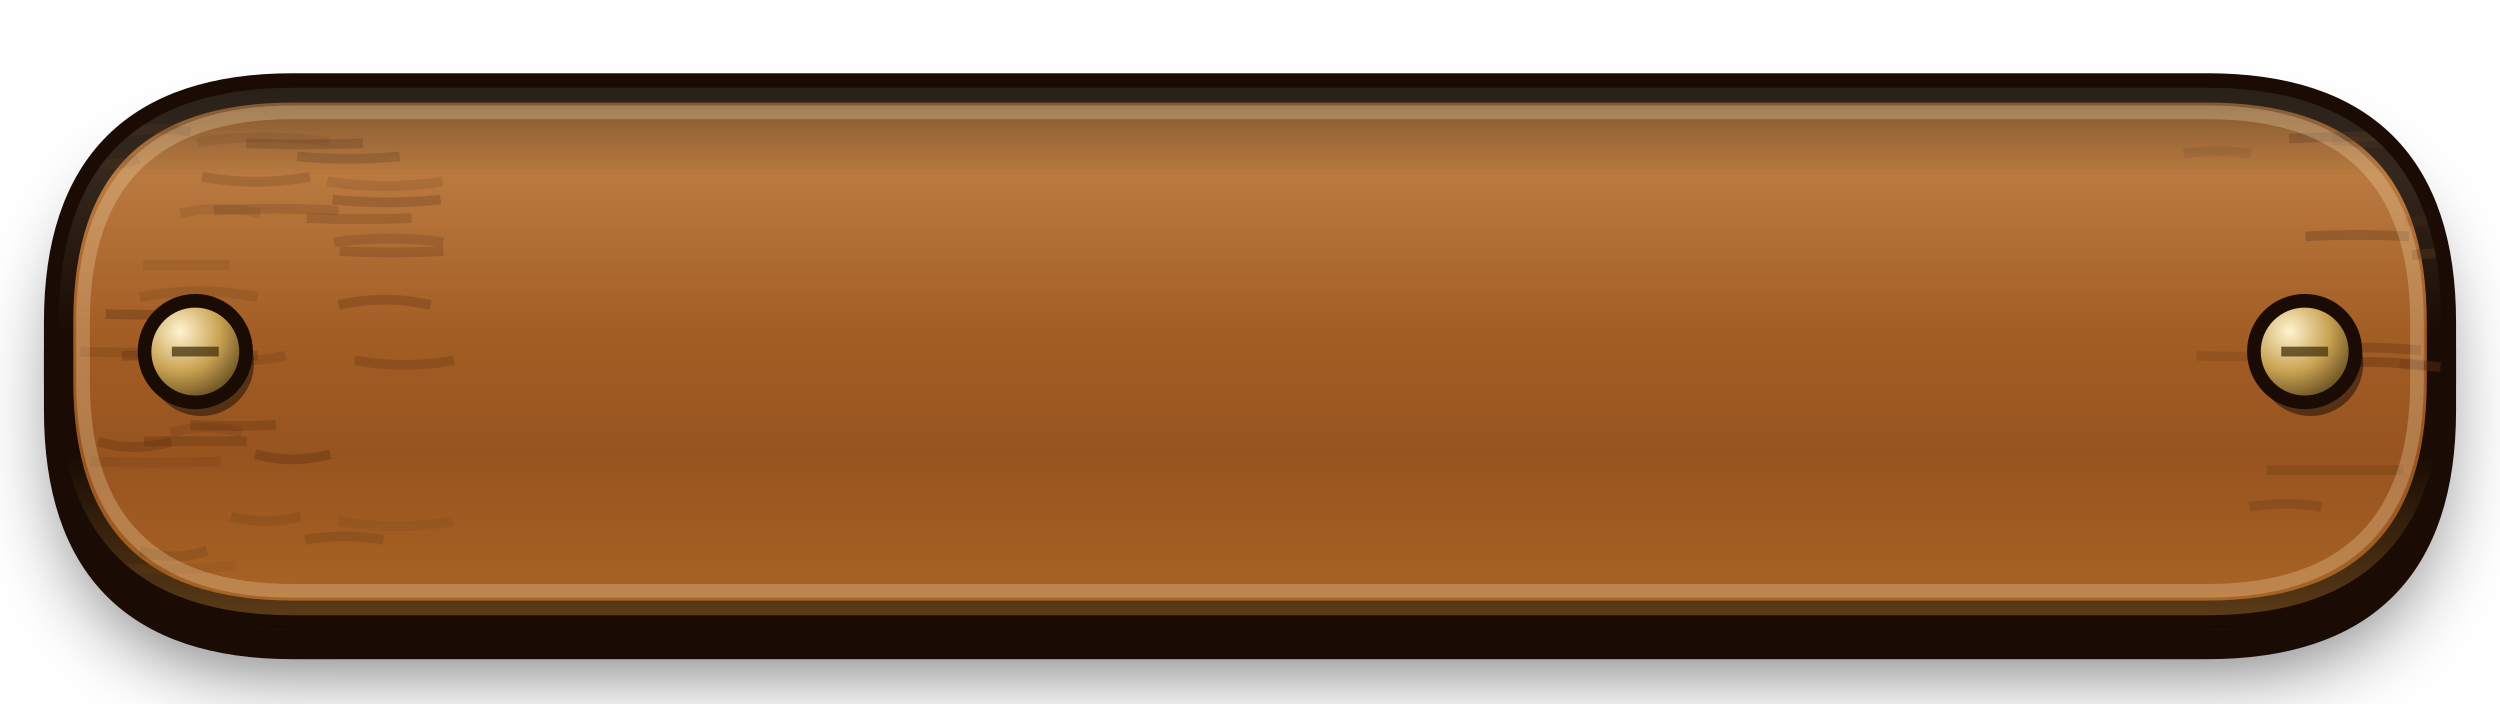
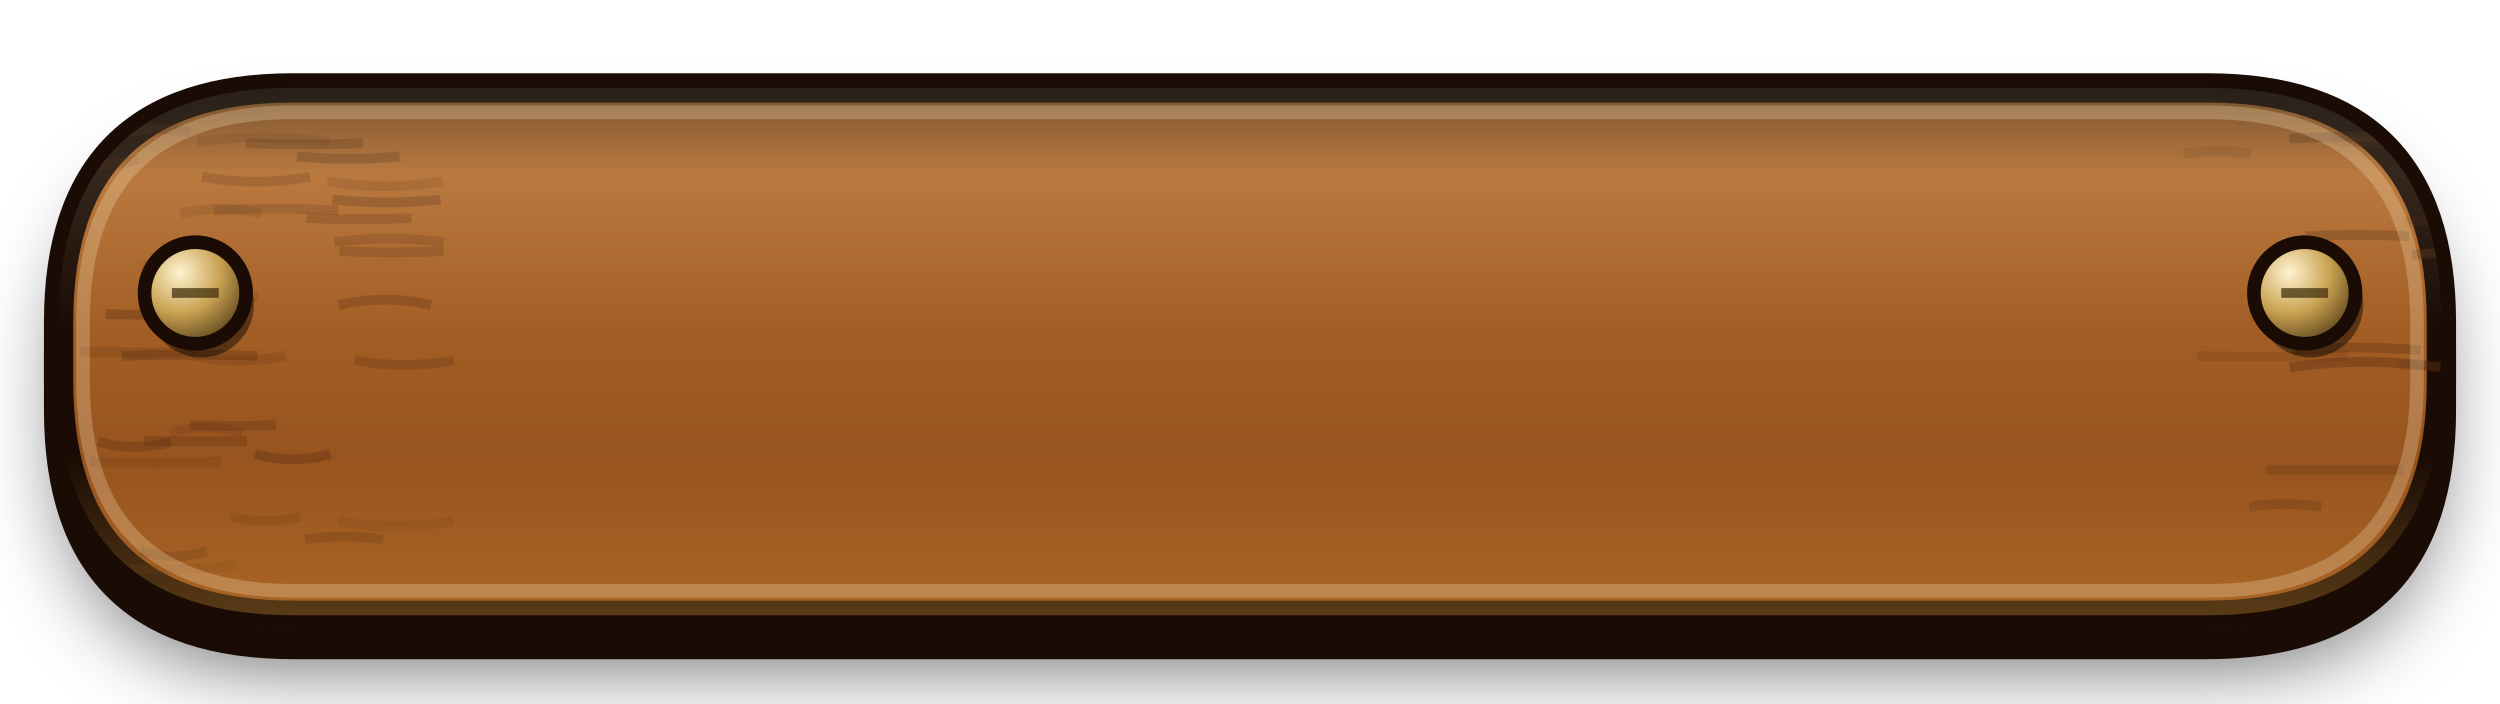
<svg xmlns="http://www.w3.org/2000/svg" width="256" height="72" viewBox="0 0 256 72">
  <defs>
    <filter id="bl1" x="-60%" y="-60%" width="220%" height="220%">
      <feGaussianBlur stdDeviation="4" />
    </filter>
    <linearGradient id="lg2" gradientUnits="objectBoundingBox" x1="0" y1="0" x2="0" y2="1">
      <stop offset="0" stop-color="#7a4a22" stop-opacity="1" />
      <stop offset="1" stop-color="#3a1f0c" stop-opacity="1" />
    </linearGradient>
    <linearGradient id="lg3" gradientUnits="objectBoundingBox" x1="0" y1="0" x2="0" y2="1">
      <stop offset="0" stop-color="#b8702f" stop-opacity="1" />
      <stop offset="1" stop-color="#8a4818" stop-opacity="1" />
    </linearGradient>
    <clipPath id="cp4">
      <path d="M30 9 H226 Q250 9 250 33 V39 Q250 63 226 63 H30 Q6 63 6 39 V33 Q6 9 30 9 Z" />
    </clipPath>
    <linearGradient id="lg5" gradientUnits="objectBoundingBox" x1="0" y1="0" x2="0" y2="1">
      <stop offset="0" stop-color="#fff3d6" stop-opacity="0.18" />
      <stop offset="1" stop-color="#fff3d6" stop-opacity="0" />
    </linearGradient>
    <linearGradient id="lg6" gradientUnits="objectBoundingBox" x1="0" y1="0" x2="0" y2="1">
      <stop offset="0" stop-color="#ffb347" stop-opacity="0" />
      <stop offset="1" stop-color="#ffb347" stop-opacity="0.28" />
    </linearGradient>
    <linearGradient id="lg7" gradientUnits="objectBoundingBox" x1="0" y1="0" x2="0" y2="1">
      <stop offset="0" stop-color="#000" stop-opacity="0.4" />
      <stop offset="1" stop-color="#000" stop-opacity="0" />
    </linearGradient>
    <radialGradient id="rg8" gradientUnits="objectBoundingBox" cx="0.35" cy="0.3" r="0.8">
      <stop offset="0" stop-color="#fff3d0" stop-opacity="1" />
      <stop offset="0.5" stop-color="#c9a252" stop-opacity="1" />
      <stop offset="1" stop-color="#4a3512" stop-opacity="1" />
    </radialGradient>
    <radialGradient id="rg9" gradientUnits="objectBoundingBox" cx="0.35" cy="0.3" r="0.8">
      <stop offset="0" stop-color="#fff3d0" stop-opacity="1" />
      <stop offset="0.5" stop-color="#c9a252" stop-opacity="1" />
      <stop offset="1" stop-color="#4a3512" stop-opacity="1" />
    </radialGradient>
  </defs>
  <path d="M30 15 H226 Q250 15 250 39 V45 Q250 69 226 69 H30 Q6 69 6 45 V39 Q6 15 30 15 Z" fill="#000" fill-opacity="0.5" filter="url(#bl1)" />
  <path d="M30 12 H226 Q250 12 250 36 V42 Q250 66 226 66 H30 Q6 66 6 42 V36 Q6 12 30 12 Z" fill="url(#lg2)" stroke="#1a0c04" stroke-width="3" />
  <path d="M30 9 H226 Q250 9 250 33 V39 Q250 63 226 63 H30 Q6 63 6 39 V33 Q6 9 30 9 Z" fill="url(#lg3)" stroke="#1a0c04" stroke-width="3" />
  <g clip-path="url(#cp4)">
    <path d="M21.89 21.56 q6.38 -0.39 12.77 0" stroke="#5a2e10" stroke-opacity="0.26" stroke-width="1" fill="none" />
    <path d="M26.14 46.5 q3.85 1.07 7.69 0" stroke="#5a2e10" stroke-opacity="0.37" stroke-width="1" fill="none" />
    <path d="M20.68 18.1 q5.53 1.02 11.06 0" stroke="#5a2e10" stroke-opacity="0.29" stroke-width="1" fill="none" />
    <path d="M31.23 55.27 q4.02 -0.66 8.05 0" stroke="#5a2e10" stroke-opacity="0.33" stroke-width="1" fill="none" />
    <path d="M34.69 31.24 q4.71 -1.1 9.42 0" stroke="#5a2e10" stroke-opacity="0.31" stroke-width="1" fill="none" />
    <path d="M230.34 51.91 q3.7 -0.63 7.39 0" stroke="#5a2e10" stroke-opacity="0.32" stroke-width="1" fill="none" />
    <path d="M33.52 18.58 q5.89 0.95 11.79 0" stroke="#5a2e10" stroke-opacity="0.2" stroke-width="1" fill="none" />
    <path d="M8.25 36.04 q5.86 0.09 11.73 0" stroke="#5a2e10" stroke-opacity="0.2" stroke-width="1" fill="none" />
    <path d="M10.06 45.24 q3.73 1.06 7.45 0" stroke="#5a2e10" stroke-opacity="0.32" stroke-width="1" fill="none" />
    <path d="M9.24 47.28 q6.68 0.18 13.37 0" stroke="#5a2e10" stroke-opacity="0.16" stroke-width="1" fill="none" />
    <path d="M34.06 20.44 q5.52 0.57 11.05 0" stroke="#5a2e10" stroke-opacity="0.34" stroke-width="1" fill="none" />
    <path d="M23.66 52.9 q3.55 0.92 7.1 0" stroke="#5a2e10" stroke-opacity="0.23" stroke-width="1" fill="none" />
    <path d="M14.3 30.43 q6.04 -1.2 12.08 0" stroke="#5a2e10" stroke-opacity="0.18" stroke-width="1" fill="none" />
    <path d="M14.65 27.13 q4.42 0.04 8.85 0" stroke="#5a2e10" stroke-opacity="0.16" stroke-width="1" fill="none" />
    <path d="M234.81 35.88 q6.55 -0.6 13.09 0" stroke="#5a2e10" stroke-opacity="0.32" stroke-width="1" fill="none" />
    <path d="M224.93 36.45 q7.78 0.15 15.56 0" stroke="#5a2e10" stroke-opacity="0.18" stroke-width="1" fill="none" />
    <path d="M238.78 14.35 q7.7 0.74 15.39 0" stroke="#5a2e10" stroke-opacity="0.21" stroke-width="1" fill="none" />
    <path d="M12.93 13.55 q3.3 -0.7 6.61 0" stroke="#5a2e10" stroke-opacity="0.24" stroke-width="1" fill="none" />
    <path d="M246.99 26.11 q5.4 -0.53 10.81 0" stroke="#5a2e10" stroke-opacity="0.37" stroke-width="1" fill="none" />
    <path d="M30.42 16.02 q5.26 0.49 10.51 0" stroke="#5a2e10" stroke-opacity="0.33" stroke-width="1" fill="none" />
    <path d="M19.49 43.51 q4.37 0.23 8.74 0" stroke="#5a2e10" stroke-opacity="0.29" stroke-width="1" fill="none" />
    <path d="M245.7 37.33 q3.87 0.31 7.73 0" stroke="#5a2e10" stroke-opacity="0.17" stroke-width="1" fill="none" />
    <path d="M31.4 22.33 q5.37 0.22 10.74 0" stroke="#5a2e10" stroke-opacity="0.28" stroke-width="1" fill="none" />
    <path d="M234.46 37.63 q7.71 -1.13 15.41 0" stroke="#5a2e10" stroke-opacity="0.38" stroke-width="1" fill="none" />
    <path d="M34.67 53.36 q5.87 1.09 11.74 0" stroke="#5a2e10" stroke-opacity="0.16" stroke-width="1" fill="none" />
    <path d="M14.73 45.18 q5.27 -0.02 10.54 0" stroke="#5a2e10" stroke-opacity="0.3" stroke-width="1" fill="none" />
    <path d="M236.09 24.21 q5.29 -0.31 10.59 0" stroke="#5a2e10" stroke-opacity="0.37" stroke-width="1" fill="none" />
    <path d="M25.2 14.66 q5.98 0.27 11.97 0" stroke="#5a2e10" stroke-opacity="0.31" stroke-width="1" fill="none" />
    <path d="M20.2 14.57 q6.76 -1 13.53 0" stroke="#5a2e10" stroke-opacity="0.16" stroke-width="1" fill="none" />
    <path d="M234.41 14.19 q6.88 -0.4 13.76 0" stroke="#5a2e10" stroke-opacity="0.33" stroke-width="1" fill="none" />
    <path d="M8.26 57.91 q7.93 0.8 15.86 0" stroke="#5a2e10" stroke-opacity="0.17" stroke-width="1" fill="none" />
    <path d="M18.46 21.84 q4.11 -0.93 8.21 0" stroke="#5a2e10" stroke-opacity="0.18" stroke-width="1" fill="none" />
    <path d="M247.29 17.77 q3.12 0.3 6.23 0" stroke="#5a2e10" stroke-opacity="0.2" stroke-width="1" fill="none" />
    <path d="M34.23 24.79 q5.59 -0.73 11.18 0" stroke="#5a2e10" stroke-opacity="0.25" stroke-width="1" fill="none" />
    <path d="M36.32 36.89 q5.09 0.96 10.17 0" stroke="#5a2e10" stroke-opacity="0.26" stroke-width="1" fill="none" />
    <path d="M17.45 44.33 q3.66 -1.11 7.32 0" stroke="#5a2e10" stroke-opacity="0.19" stroke-width="1" fill="none" />
    <path d="M247.45 55.81 q7.38 1.01 14.77 0" stroke="#5a2e10" stroke-opacity="0.37" stroke-width="1" fill="none" />
    <path d="M10.83 32.16 q4.61 0.15 9.22 0" stroke="#5a2e10" stroke-opacity="0.35" stroke-width="1" fill="none" />
    <path d="M34.77 25.71 q5.31 0.27 10.62 0" stroke="#5a2e10" stroke-opacity="0.28" stroke-width="1" fill="none" />
    <path d="M223.59 15.71 q3.46 -0.44 6.92 0" stroke="#5a2e10" stroke-opacity="0.16" stroke-width="1" fill="none" />
    <path d="M14.33 56.41 q3.43 1.14 6.86 0" stroke="#5a2e10" stroke-opacity="0.37" stroke-width="1" fill="none" />
    <path d="M246.22 22.72 q5.71 -0.4 11.42 0" stroke="#5a2e10" stroke-opacity="0.15" stroke-width="1" fill="none" />
    <path d="M232.12 48.14 q7 0.01 13.99 0" stroke="#5a2e10" stroke-opacity="0.26" stroke-width="1" fill="none" />
    <path d="M8.1 16.29 q3.05 1.01 6.11 0" stroke="#5a2e10" stroke-opacity="0.16" stroke-width="1" fill="none" />
    <path d="M12.47 36.44 q6.95 -0.23 13.9 0" stroke="#5a2e10" stroke-opacity="0.34" stroke-width="1" fill="none" />
    <path d="M19.68 36.4 q4.79 1.07 9.57 0" stroke="#5a2e10" stroke-opacity="0.2" stroke-width="1" fill="none" />
    <rect x="6" y="9" width="244" height="24.84" rx="0" fill="url(#lg5)" />
    <rect x="6" y="46.8" width="244" height="16.2" rx="0" fill="url(#lg6)" />
    <rect x="6" y="9" width="244" height="9" rx="0" fill="url(#lg7)" />
  </g>
  <path d="M30 11.5 H226 Q247.5 11.5 247.5 33 V39 Q247.5 60.5 226 60.5 H30 Q8.5 60.5 8.5 39 V33 Q8.5 11.5 30 11.5 Z" fill="none" stroke="#fff0cc" stroke-opacity="0.25" stroke-width="1.4" />
-   <circle cx="20.6" cy="37.2" r="5.4" fill="#000" fill-opacity="0.45" />
-   <circle cx="20" cy="36" r="5.2" fill="url(#rg8)" stroke="#1a0c04" stroke-width="1.4" />
-   <path d="M17.6 36.0 h4.8" fill="none" stroke="#3a2808" stroke-width="1" stroke-opacity="0.7" />
-   <circle cx="236.6" cy="37.2" r="5.4" fill="#000" fill-opacity="0.45" />
-   <circle cx="236" cy="36" r="5.2" fill="url(#rg9)" stroke="#1a0c04" stroke-width="1.4" />
-   <path d="M233.6 36.0 h4.8" fill="none" stroke="#3a2808" stroke-width="1" stroke-opacity="0.7" />
+   <circle cx="20.6" cy="31.2" r="5.4" fill="#000" fill-opacity="0.45" />
+   <circle cx="20" cy="30" r="5.2" fill="url(#rg8)" stroke="#1a0c04" stroke-width="1.4" />
+   <path d="M17.6 30 h4.8" fill="none" stroke="#3a2808" stroke-width="1" stroke-opacity="0.7" />
+   <circle cx="236.6" cy="31.2" r="5.4" fill="#000" fill-opacity="0.45" />
+   <circle cx="236" cy="30" r="5.2" fill="url(#rg9)" stroke="#1a0c04" stroke-width="1.4" />
+   <path d="M233.6 30 h4.8" fill="none" stroke="#3a2808" stroke-width="1" stroke-opacity="0.7" />
</svg>
